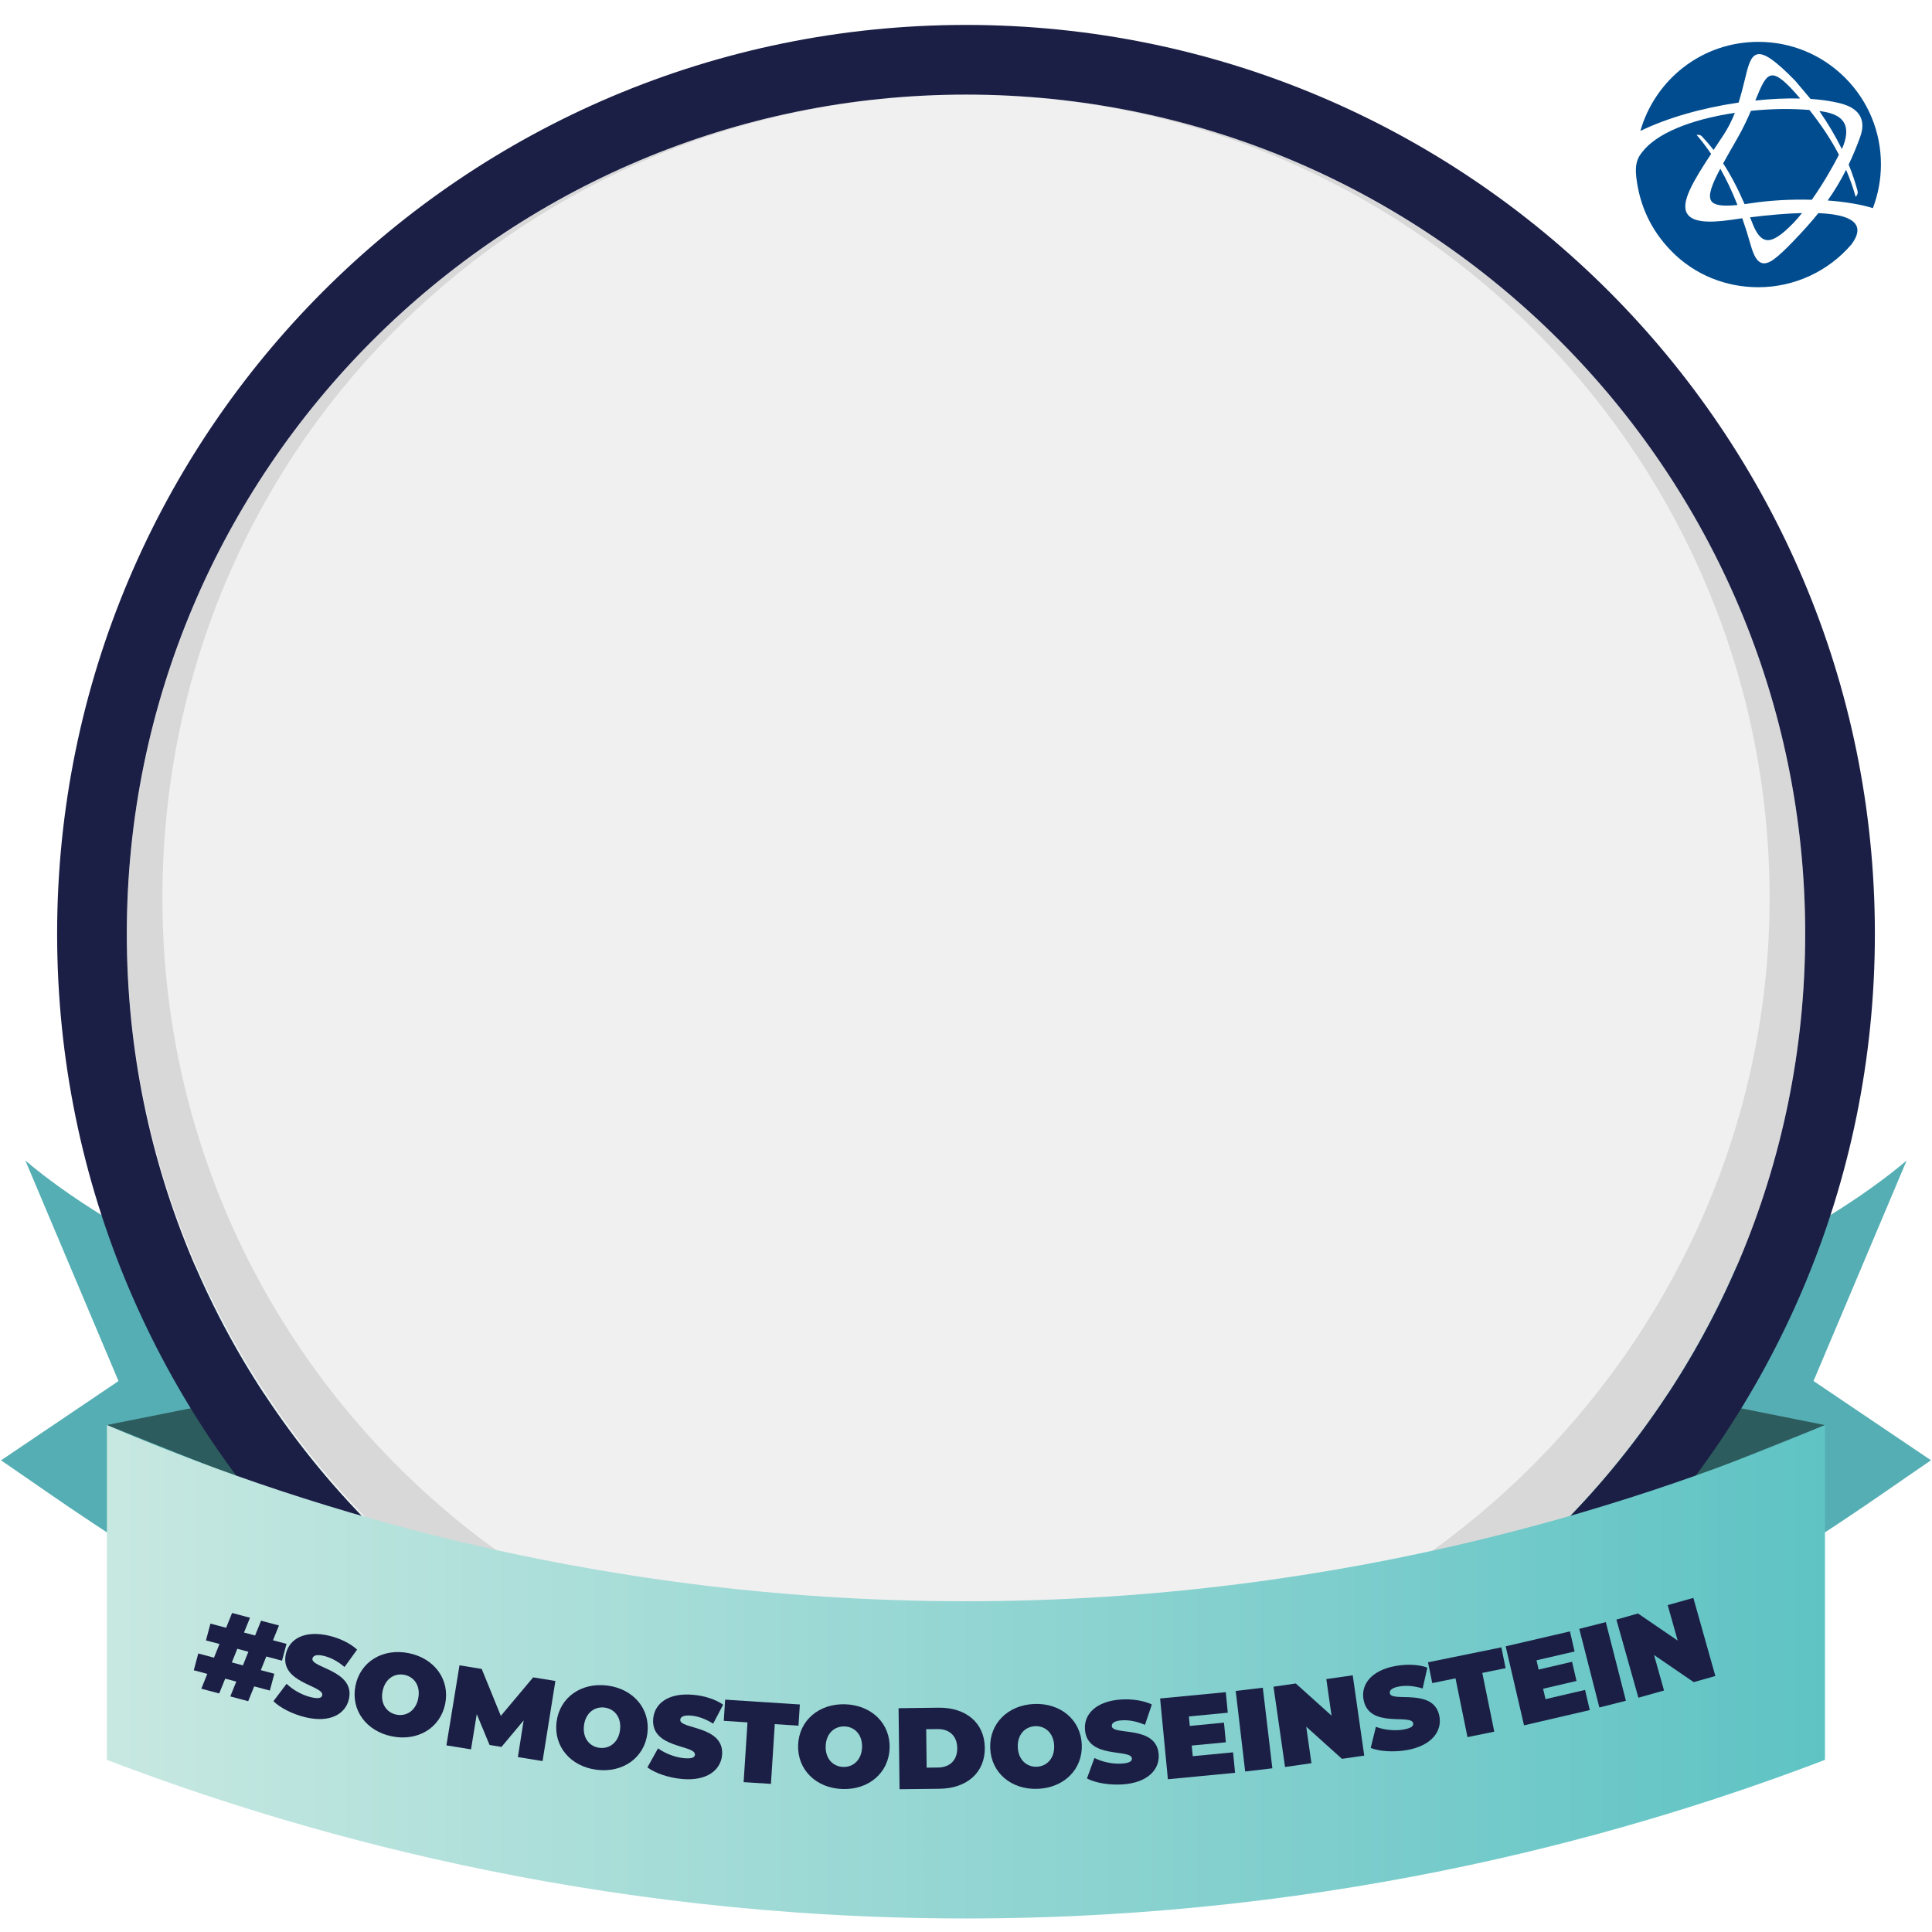
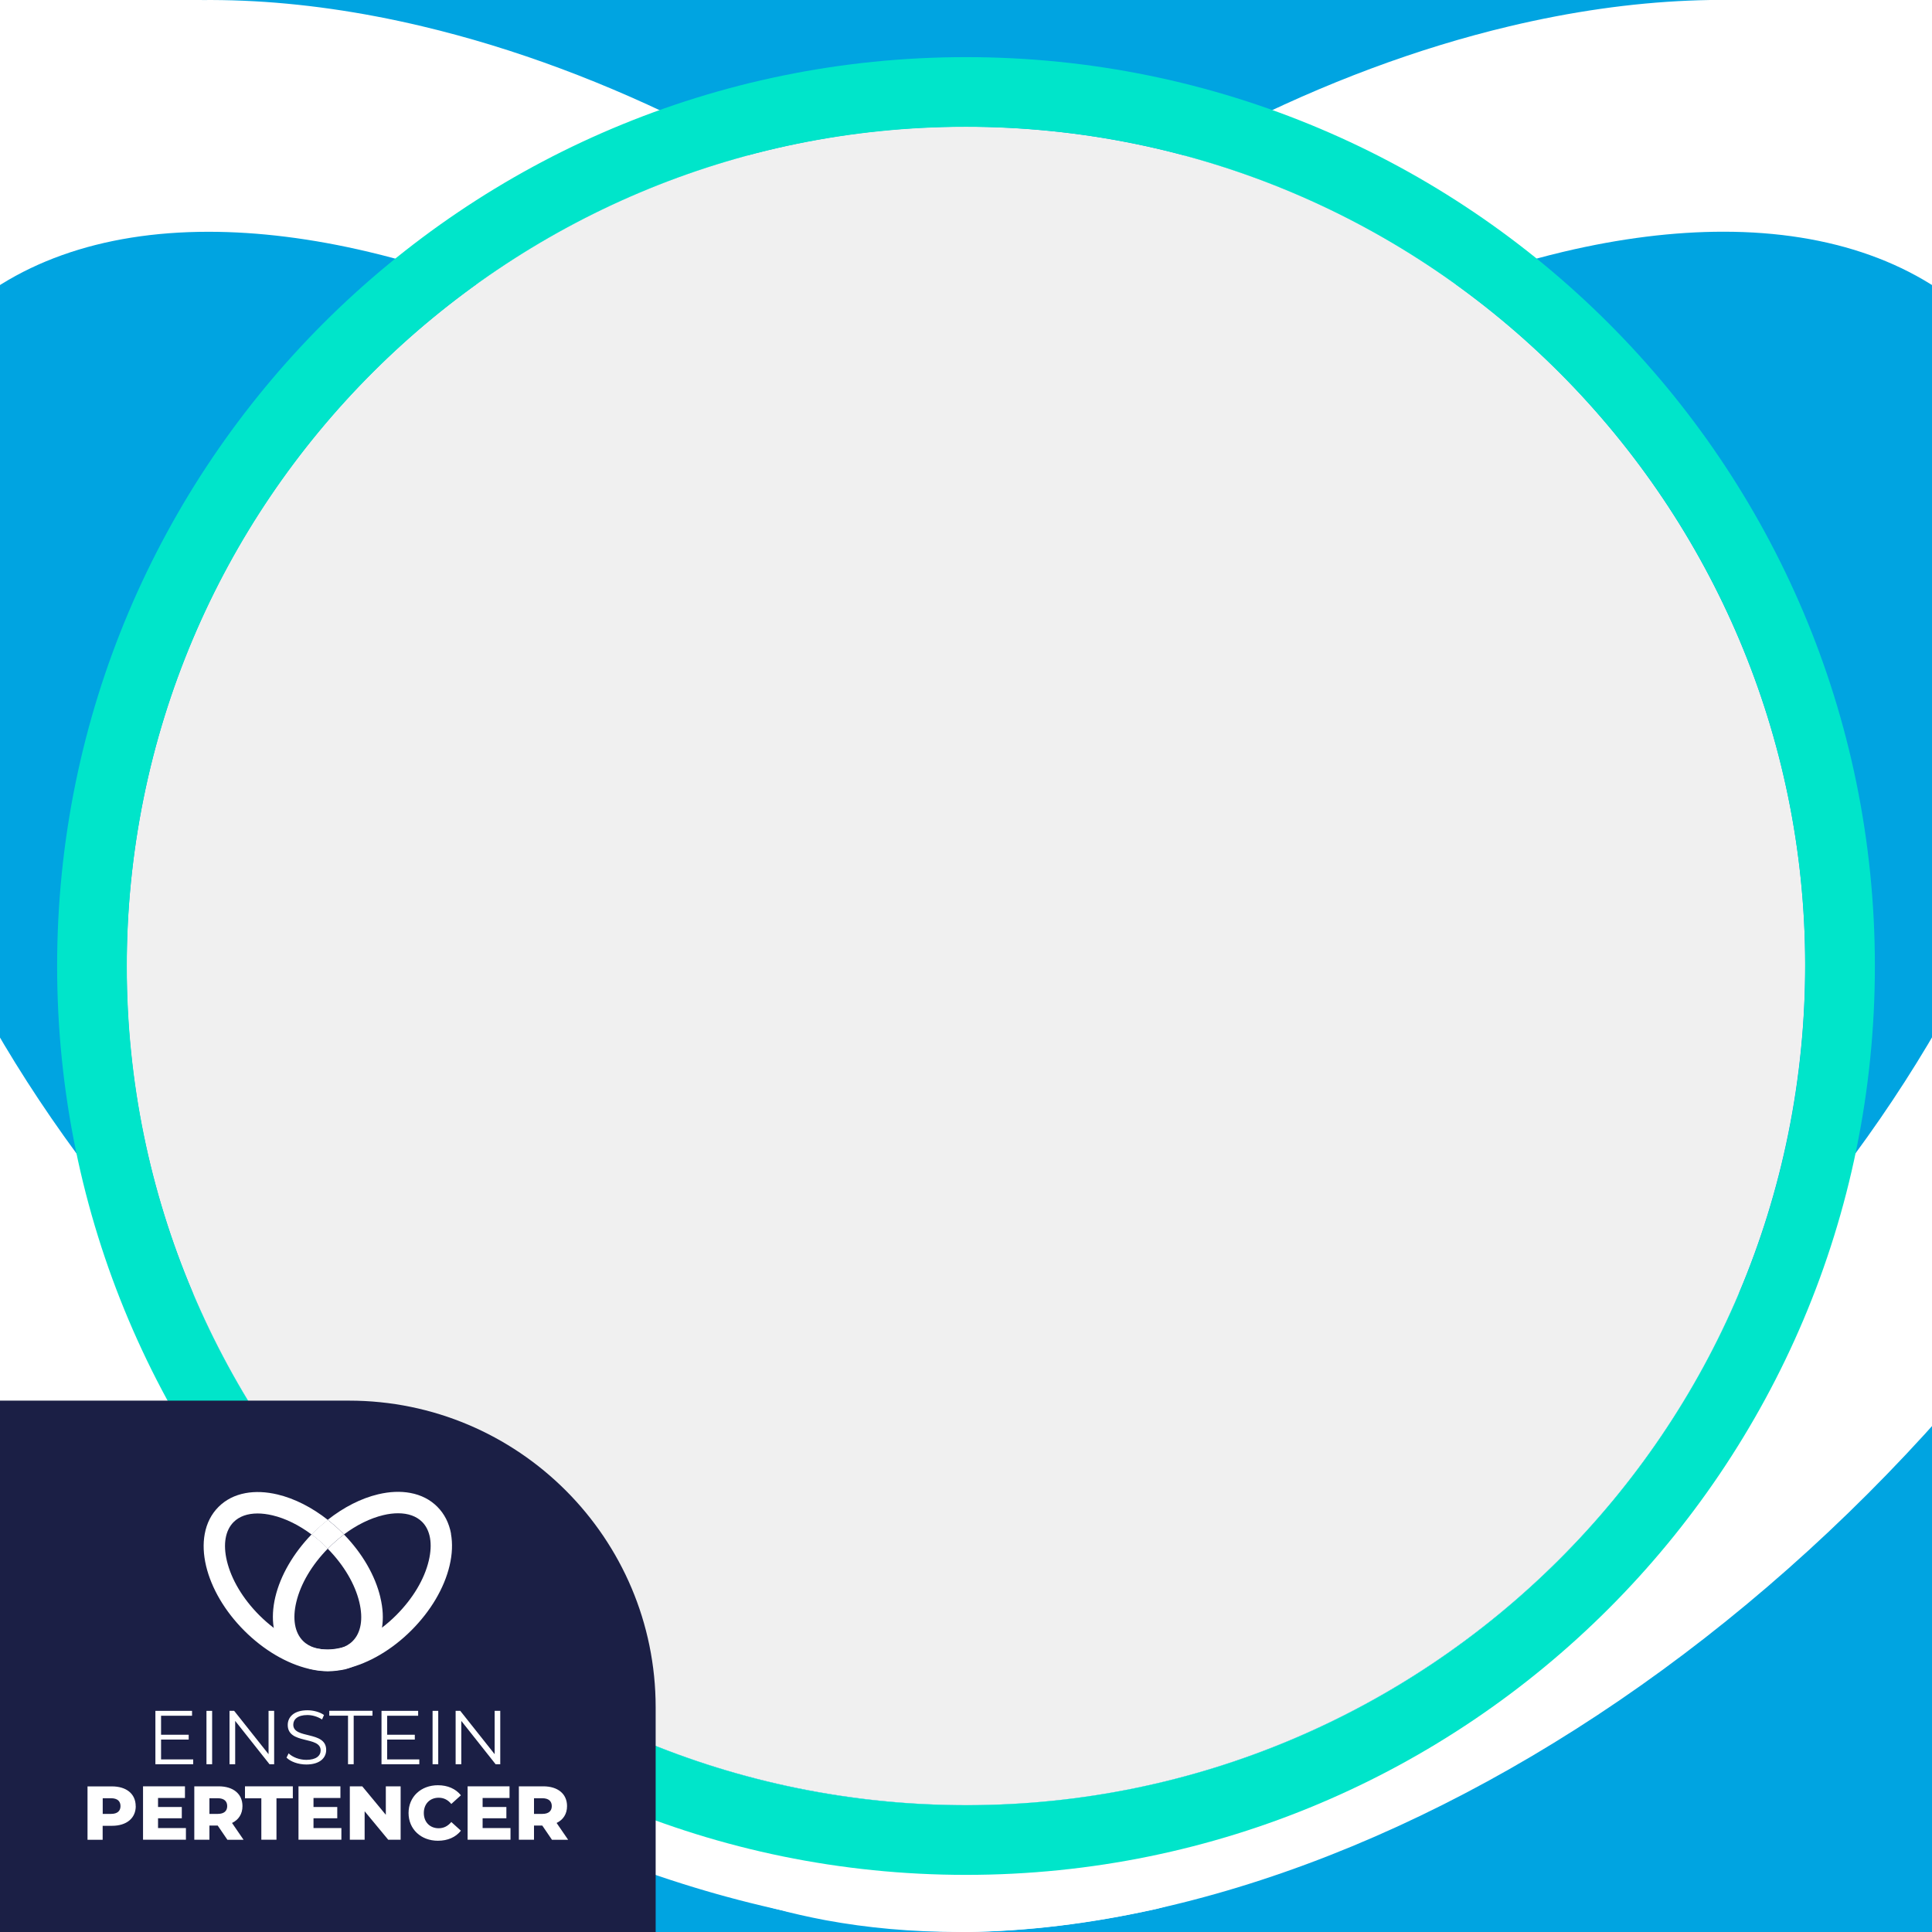
<svg xmlns="http://www.w3.org/2000/svg" id="Layer_1" data-name="Layer 1" viewBox="0 0 300 300">
  <defs>
    <style>
      .cls-1 {
-         fill: url(#linear-gradient);
+         fill: #00e5ca;
      }

-       .cls-1, .cls-2, .cls-3, .cls-4, .cls-5, .cls-6, .cls-7 {
+       .cls-1, .cls-2, .cls-3, .cls-4 {
        stroke-width: 0px;
      }

      .cls-2 {
-         fill: #004c8f;
-         fill-rule: evenodd;
+         fill: #00a4e1;
      }

      .cls-3 {
        fill: #fff;
      }

      .cls-4 {
        fill: #1b1f45;
      }

      .cls-5 {
-         fill: #55aeb3;
+         mask: url(#mask-1);
      }

      .cls-6 {
-         opacity: .1;
+         mask: url(#mask);
      }

      .cls-7 {
-         fill: #2d5c5e;
+         filter: url(#luminosity-invert-noclip);
      }
    </style>
-     <linearGradient id="linear-gradient" x1="16.6" y1="259.59" x2="283.38" y2="259.59" gradientUnits="userSpaceOnUse">
-       <stop offset="0" stop-color="#c7e8e1" />
-       <stop offset="1" stop-color="#5fc3c4" />
-     </linearGradient>
+     <filter id="luminosity-invert-noclip" x="0" y="0" width="300" height="300" color-interpolation-filters="sRGB" filterUnits="userSpaceOnUse">
+       <feColorMatrix result="cm" values="-1 0 0 0 1 0 -1 0 0 1 0 0 -1 0 1 0 0 0 1 0" />
+       <feFlood flood-color="#fff" result="bg" />
+       <feBlend in="cm" in2="bg" />
+     </filter>
+     <mask id="mask" x="0" y="0" width="300" height="300" maskUnits="userSpaceOnUse">
+       <g class="cls-7">
+         <circle class="cls-3" cx="150" cy="150" r="130.31" transform="translate(-14.05 284.49) rotate(-84.35)" />
+       </g>
+     </mask>
+     <mask id="mask-1" x="-58.06" y="0" width="416.12" height="300" maskUnits="userSpaceOnUse">
+       <path class="cls-3" d="m0,0v300h300V0H0Zm150,280.31c-71.97,0-130.31-58.34-130.31-130.31S78.03,19.69,150,19.69s130.31,58.34,130.31,130.31-58.34,130.31-130.31,130.31Z" />
+     </mask>
  </defs>
-   <path class="cls-6" d="m153.22,14.73c67.43,1.71,121.56,56.9,121.56,124.74s-55.87,124.78-124.78,124.78S25.22,208.39,25.22,139.48,79.35,16.44,146.78,14.73c-70.48,1.71-127.08,59.38-127.08,130.27s58.34,130.31,130.31,130.31,130.31-58.34,130.31-130.31S223.7,16.44,153.22,14.73Z" />
-   <path class="cls-3" d="m0,0v300h300V0H0Zm150,275.31c-71.97,0-130.31-58.34-130.31-130.31S78.03,14.69,150,14.69s130.31,58.34,130.31,130.31-58.34,130.31-130.31,130.31Z" />
-   <path class="cls-5" d="m30.35,196.67c-10.19-4.95-19.63-10.71-26.41-16.46l14.46,34.24L.16,226.76c18.24,12.45,38.58,28.27,71.17,32.23v-10.11c-17.79-13.49-32-31.45-40.97-52.2Z" />
-   <path class="cls-5" d="m281.6,214.45l14.46-34.24c-6.79,5.75-16.22,11.51-26.42,16.46-8.97,20.75-23.19,38.71-40.97,52.2v10.11c32.59-3.96,52.93-19.78,71.17-32.23l-18.24-12.31Z" />
-   <path class="cls-7" d="m40.99,216.4l-24.39,4.88,42.38,16.95c-6.75-6.59-12.79-13.91-17.99-21.83Z" />
-   <path class="cls-7" d="m259.01,216.41c-5.2,7.92-11.23,15.24-17.98,21.83l42.36-16.95-24.38-4.88Z" />
-   <path class="cls-4" d="m150,3.87C72.06,3.87,8.87,67.06,8.87,145s63.19,141.13,141.13,141.13,141.13-63.19,141.13-141.13S227.94,3.87,150,3.87Zm0,271.44c-71.97,0-130.31-58.34-130.31-130.31S78.03,14.69,150,14.69s130.31,58.34,130.31,130.31-58.34,130.31-130.31,130.31Z" />
-   <path class="cls-1" d="m283.38,273.27c-28.25,10.8-74.7,24.62-133.37,24.63-58.69,0-105.15-13.83-133.41-24.63v-51.99c26.35,11.29,73.14,27.37,133.41,27.36,60.25,0,107.02-16.08,133.37-27.36v51.99Z" />
+   <g class="cls-6">
+     <rect class="cls-2" x="0" y="0" width="300" height="300" />
+   </g>
+   <g class="cls-5">
+     <g>
+       <path class="cls-3" d="m237.85,176.34c-8.61-36.25-30.12-73.39-60.75-105.02-8.82,6.61-17.38,14.04-25.53,22.19-.54.52-1.04,1.06-1.57,1.58,26.84,27.33,45.57,59.07,52.81,89.57,6.65,27.99,2.65,51.06-11.25,64.96-5.5,5.5-12.42,9.44-20.51,11.8-6.33,1.85-13.36,2.71-21.01,2.59h-.1c-6.59-.13-13.61-.98-21-2.59-.78-.18-1.55-.36-2.34-.54-22.46-5.34-45.57-16.89-67.12-33.33-8.28-6.32-16.35-13.36-24.04-21.06-27.69-27.69-47-60.06-54.39-91.16-6.64-27.98-2.64-51.05,11.26-64.96,9.52-9.5,23.32-14.38,40.06-14.38,7.73,0,16.08,1.03,24.91,3.13,21.93,5.21,44.5,16.36,65.61,32.2,1.06-1.1,2.13-2.19,3.21-3.27,7.66-7.66,15.65-14.77,23.9-21.28C123.41,25.75,94.22,10.89,65.6,4.09,46.46-.46,28.46-1.21,12.06,1.83-5.97,5.18-21.18,12.95-33.14,24.92c-11.98,11.96-19.74,27.18-23.09,45.22-3.04,16.38-2.29,34.4,2.26,53.52,8.91,37.51,31.62,75.96,63.96,108.3,32.34,32.34,70.79,55.05,108.3,63.96.71.17,1.41.33,2.13.5h.01c10.22,2.28,20.1,3.48,29.58,3.59,9.47-.11,19.35-1.31,29.57-3.59.01-.01.04-.01.05-.01,14.65-3.96,27.2-11.11,37.39-21.32,11.96-11.95,19.74-27.18,23.09-45.2.14-.78.28-1.54.39-2.32,2.57-15.76,1.68-32.97-2.65-51.22Z" />
+       <path class="cls-3" d="m356.23,70.13c-3.36-18.04-11.12-33.25-23.09-45.22-11.98-11.96-27.18-19.74-45.23-23.09-16.37-3.05-34.39-2.29-53.52,2.26-28.63,6.8-57.8,21.65-84.39,42.68,8.24,6.52,16.23,13.62,23.89,21.28,1.08,1.08,2.15,2.18,3.21,3.27,21.11-15.84,43.67-26.98,65.61-32.2,8.84-2.1,17.19-3.13,24.91-3.13,16.73,0,30.54,4.88,40.06,14.38,13.91,13.91,17.9,36.99,11.25,64.96-7.38,31.1-26.69,63.47-54.38,91.16-7.7,7.7-15.76,14.74-24.05,21.06-21.53,16.44-44.64,27.99-67.1,33.33-.79.18-1.57.36-2.34.54-7.39,1.61-14.42,2.46-21.01,2.59h-.1c-7.63.13-14.66-.74-21-2.59-8.09-2.36-15.02-6.29-20.51-11.8-13.9-13.9-17.9-36.97-11.25-64.96,7.25-30.5,25.98-62.24,52.82-89.57-.52-.52-1.04-1.06-1.57-1.58-8.15-8.15-16.73-15.59-25.54-22.19-30.63,31.63-52.13,68.77-60.75,105.02-4.32,18.24-5.22,35.46-2.66,51.22.13.78.27,1.54.41,2.32,3.35,18.03,11.12,33.25,23.09,45.2,10.21,10.22,22.77,17.37,37.43,21.33h.01c2.54.69,5.12,1.27,7.77,1.77,6.56,1.21,13.39,1.82,20.44,1.82h1.38c9.47-.11,19.35-1.31,29.57-3.59.01-.01.04-.01.05-.01.7-.15,1.4-.32,2.09-.48,37.5-8.91,75.96-31.62,108.3-63.96,32.34-32.34,55.05-70.79,63.96-108.3,4.55-19.12,5.31-37.14,2.27-53.52Z" />
+       <path class="cls-3" d="m177.1,71.31c-8.82,6.61-17.38,14.04-25.54,22.2-.53.53-1.05,1.05-1.57,1.58-.52-.53-1.04-1.05-1.57-1.58-8.15-8.15-16.72-15.59-25.54-22.2,1.06-1.09,2.13-2.19,3.21-3.27,7.65-7.65,15.65-14.77,23.9-21.28,8.24,6.52,16.24,13.63,23.89,21.28,1.08,1.08,2.15,2.17,3.21,3.27Z" />
+     </g>
+   </g>
+   <path class="cls-1" d="m150,8.87C72.06,8.87,8.87,72.06,8.87,150s63.19,141.13,141.13,141.13,141.13-63.19,141.13-141.13S227.94,8.87,150,8.87Zm0,271.44c-71.97,0-130.31-58.34-130.31-130.31S78.03,19.69,150,19.69s130.31,58.34,130.31,130.31-58.34,130.31-130.31,130.31Z" />
  <g>
-     <path class="cls-2" d="m286.3,19c-.72-1.2-2.35-1.55-3.51-1.72l-.28-.04c1.34,1.93,2.51,3.91,3.49,5.9.11-.24.19-.44.26-.6.55-1.49.56-2.67.05-3.54h0Z" />
-     <path class="cls-2" d="m272.08,34.58c.64,1.67,1.32,2.52,2.13,2.68,1.01.2,2.34-.63,4.32-2.69.4-.42.84-.92,1.29-1.49-2.25.06-4.96.28-8.07.66.07.16.33.84.33.84h0Z" />
-     <path class="cls-2" d="m267.57,25.37c1.19,1.83,2.28,3.9,3.33,6.33.29-.04.59-.09.89-.13,2.98-.45,6.28-.65,9.55-.55,1.81-2.58,3.39-5.36,4.21-6.99-1.19-2.29-2.7-4.57-4.58-6.95-2.79-.24-5.92-.2-9.09.13-.45,1.06-1.16,2.64-2.16,4.37-.83,1.44-1.54,2.68-2.15,3.79h0Z" />
-     <path class="cls-2" d="m286.51,12.08c-3.6-3.6-8.38-5.58-13.47-5.58-4.26,0-8.29,1.37-11.65,3.97-3.21,2.48-5.57,5.98-6.67,9.86,4.11-2,9.5-3.56,15.25-4.4.4-1.25.68-2.43.94-3.47.52-2.17.89-3.73,1.91-4.01,1.08-.3,2.8.88,5.94,4.09,0,0,0,0,0,0h0s2.38,2.82,2.38,2.82c1.33.09,2.55.25,3.61.46l.13.03c1,.2,3.08.62,3.94,2.16.49.88.5,2,0,3.33-.55,1.52-1.13,2.89-1.76,4.21.54,1.33,1,2.67,1.35,3.98.01.06.03.17.05.27.05.32-.2.63-.21.64l-.1.12-.05-.15c-.39-1.37-.87-2.72-1.44-4.04-.85,1.68-1.78,3.24-2.86,4.76,2.77.21,5.19.62,7.02,1.19.82-2.16,1.25-4.45,1.25-6.79,0-5.08-1.98-9.87-5.58-13.47h0Z" />
-     <path class="cls-2" d="m265.73,31.21c.45.67,1.71.86,4.06.62-.82-2.08-1.69-3.93-2.66-5.64-1.27,2.39-1.98,4.15-1.4,5.02h0Z" />
-     <path class="cls-2" d="m279.53,15.3c-2.27-2.68-3.57-3.73-4.48-3.58-.95.15-1.55,1.61-2.45,3.81l-.03.08c2.46-.26,4.81-.37,6.97-.31h0Z" />
-     <path class="cls-2" d="m282.36,33.09c-1.11,1.38-2.38,2.8-4.01,4.49-2.37,2.43-3.68,3.54-4.74,3.27-.73-.19-1.27-1.05-1.76-2.79-.41-1.46-.85-2.86-1.31-4.17l-1.73.25c-3.89.56-6.06.26-6.82-.95-1.09-1.71.94-5.08,3.71-9.29-.63-.92-1.27-1.79-1.98-2.63-.07-.08-.13-.15-.18-.21l-.1-.12h.15c.25-.03.49.05.67.22.63.67,1.24,1.38,1.83,2.13l.27-.42,1.26-1.9c.69-1.05,1.27-2.19,1.77-3.45-7.1,1.07-12.21,3.27-14.37,6.07-.84,1.02-1.15,2.03-.94,3.91.51,4.37,2.26,8.26,5.53,11.57,3.56,3.6,8.36,5.53,13.42,5.53,5.56,0,10.84-2.43,14.46-6.65.87-1.17,1.14-2.14.77-2.9-.55-1.16-2.54-1.82-5.91-1.96h0Z" />
+     <path class="cls-4" d="m0,217.49h54.19c26.28,0,47.62,21.34,47.62,47.62v34.89H0v-82.51h0Z" />
+     <g id="VERTICAL_2" data-name="VERTICAL 2">
+       <g>
+         <path class="cls-3" d="m59.06,248.02c-.8-3.36-2.79-6.81-5.64-9.74-.82.61-1.61,1.3-2.37,2.06-.05.05-.1.1-.15.15,2.49,2.54,4.23,5.48,4.9,8.31.62,2.6.25,4.74-1.04,6.03-.51.51-1.15.88-1.9,1.09-.59.17-1.24.25-1.95.24h0c-.61-.01-1.26-.09-1.95-.24-.07-.02-.14-.03-.22-.05-2.08-.5-4.23-1.57-6.23-3.09-.77-.59-1.52-1.24-2.23-1.95-2.57-2.57-4.36-5.57-5.05-8.46-.62-2.6-.24-4.74,1.05-6.03.88-.88,2.16-1.33,3.72-1.33.72,0,1.49.1,2.31.29,2.03.48,4.13,1.52,6.09,2.99.1-.1.2-.2.3-.3.71-.71,1.45-1.37,2.22-1.97-2.47-1.95-5.18-3.33-7.83-3.96-1.78-.42-3.45-.49-4.97-.21-1.67.31-3.08,1.03-4.19,2.14-1.11,1.11-1.83,2.52-2.14,4.2-.28,1.52-.21,3.19.21,4.97.83,3.48,2.93,7.05,5.93,10.05,3,3,6.57,5.11,10.05,5.93.07.02.13.03.2.05h0c.95.21,1.87.32,2.74.33.88-.01,1.8-.12,2.74-.33,0,0,0,0,0,0,1.36-.37,2.52-1.03,3.47-1.98,1.11-1.11,1.83-2.52,2.14-4.19.01-.07.03-.14.04-.22.24-1.46.16-3.06-.25-4.75Z" />
+         <path class="cls-3" d="m70.04,238.16c-.31-1.67-1.03-3.09-2.14-4.2-1.11-1.11-2.52-1.83-4.2-2.14-1.52-.28-3.19-.21-4.97.21-2.66.63-5.36,2.01-7.83,3.96.76.61,1.51,1.26,2.22,1.97.1.1.2.2.3.3,1.96-1.47,4.05-2.5,6.09-2.99.82-.2,1.59-.29,2.31-.29,1.55,0,2.83.45,3.72,1.33,1.29,1.29,1.66,3.43,1.04,6.03-.68,2.89-2.48,5.89-5.05,8.46-.71.71-1.46,1.37-2.23,1.95-2,1.52-4.14,2.6-6.23,3.09-.07.02-.15.03-.22.05-.69.15-1.34.23-1.95.24h0c-.71.01-1.36-.07-1.95-.24-.75-.22-1.39-.58-1.9-1.09-1.29-1.29-1.66-3.43-1.04-6.03.67-2.83,2.41-5.77,4.9-8.31-.05-.05-.1-.1-.15-.15-.76-.76-1.55-1.45-2.37-2.06-2.84,2.94-4.84,6.38-5.64,9.74-.4,1.69-.48,3.29-.25,4.75.01.07.02.14.04.22.31,1.67,1.03,3.09,2.14,4.19.95.95,2.11,1.61,3.47,1.98h0c.24.06.48.12.72.16.61.11,1.24.17,1.9.17h.13c.88-.01,1.8-.12,2.74-.33,0,0,0,0,0,0,.07-.01.13-.03.19-.04,3.48-.83,7.05-2.93,10.05-5.93,3-3,5.11-6.57,5.93-10.05.42-1.77.49-3.45.21-4.97Z" />
+         <path class="cls-3" d="m53.42,238.27c-.82.61-1.61,1.3-2.37,2.06-.05.05-.1.1-.15.15-.05-.05-.1-.1-.15-.15-.76-.76-1.55-1.45-2.37-2.06.1-.1.2-.2.3-.3.71-.71,1.45-1.37,2.22-1.97.76.61,1.51,1.26,2.22,1.97.1.1.2.2.3.3Z" />
+       </g>
+       <g>
+         <g>
+           <path class="cls-3" d="m30,273.19v.76h-5.87v-8.29h5.69v.76h-4.81v2.95h4.29v.75h-4.29v3.08h4.99Z" />
+           <path class="cls-3" d="m32.06,265.66h.88v8.29h-.88v-8.29Z" />
+           <path class="cls-3" d="m42.57,265.66v8.29h-.72l-5.33-6.73v6.73h-.88v-8.29h.72l5.34,6.73v-6.73h.86Z" />
+           <path class="cls-3" d="m44.48,272.94l.34-.68c.59.58,1.65,1.01,2.74,1.01,1.55,0,2.23-.65,2.23-1.47,0-2.28-5.11-.88-5.11-3.95,0-1.22.95-2.28,3.06-2.28.94,0,1.91.27,2.57.73l-.3.7c-.71-.46-1.54-.69-2.28-.69-1.52,0-2.19.68-2.19,1.5,0,2.28,5.11.9,5.11,3.92,0,1.22-.97,2.26-3.09,2.26-1.24,0-2.46-.44-3.08-1.08Z" />
+           <path class="cls-3" d="m54.05,266.41h-2.92v-.76h6.71v.76h-2.92v7.54h-.88v-7.54Z" />
+           <path class="cls-3" d="m65.11,273.19v.76h-5.87v-8.29h5.69v.76h-4.81v2.95h4.29v.75h-4.29v3.08h4.99Z" />
+           <path class="cls-3" d="m67.17,265.66h.88v8.29h-.88v-8.29Z" />
+           <path class="cls-3" d="m77.68,265.66v8.29h-.72l-5.33-6.73v6.73h-.88v-8.29h.72l5.34,6.73v-6.73h.86Z" />
+         </g>
+         <g>
+           <path class="cls-3" d="m21.08,280.45c0,1.88-1.42,3.06-3.69,3.06h-1.45v2.17h-2.35v-8.29h3.79c2.26,0,3.69,1.17,3.69,3.07Zm-2.37,0c0-.77-.49-1.22-1.46-1.22h-1.3v2.43h1.3c.97,0,1.46-.45,1.46-1.21Z" />
+           <path class="cls-3" d="m28.87,283.86v1.81h-6.66v-8.29h6.51v1.81h-4.18v1.4h3.69v1.75h-3.69v1.52h4.34Z" />
+           <path class="cls-3" d="m33.8,283.47h-1.28v2.2h-2.35v-8.29h3.79c2.26,0,3.69,1.17,3.69,3.07,0,1.22-.59,2.12-1.62,2.62l1.79,2.61h-2.51l-1.5-2.2Zm.02-4.24h-1.3v2.43h1.3c.97,0,1.46-.45,1.46-1.21s-.49-1.22-1.46-1.22Z" />
+           <path class="cls-3" d="m40.59,279.24h-2.55v-1.86h7.43v1.86h-2.54v6.43h-2.35v-6.43Z" />
+           <path class="cls-3" d="m53.01,283.86v1.81h-6.66v-8.29h6.51v1.81h-4.18v1.4h3.69v1.75h-3.69v1.52h4.34Z" />
+           <path class="cls-3" d="m62.21,277.38v8.29h-1.93l-3.66-4.42v4.42h-2.3v-8.29h1.93l3.66,4.42v-4.42h2.3Z" />
+           <path class="cls-3" d="m63.44,281.52c0-2.52,1.93-4.31,4.56-4.31,1.53,0,2.76.56,3.57,1.56l-1.49,1.35c-.52-.63-1.16-.97-1.96-.97-1.36,0-2.31.95-2.31,2.37s.95,2.37,2.31,2.37c.79,0,1.43-.34,1.96-.97l1.49,1.35c-.81,1.01-2.04,1.56-3.57,1.56-2.63,0-4.56-1.79-4.56-4.31Z" />
+           <path class="cls-3" d="m79.27,283.86v1.81h-6.66v-8.29h6.51v1.81h-4.18v1.4h3.69v1.75h-3.69v1.52h4.34Z" />
+           <path class="cls-3" d="m84.2,283.47h-1.28v2.2h-2.35v-8.29h3.79c2.26,0,3.69,1.17,3.69,3.07,0,1.22-.59,2.12-1.62,2.62l1.79,2.61h-2.51l-1.5-2.2Zm.02-4.24h-1.3v2.43h1.3c.97,0,1.46-.45,1.46-1.21s-.49-1.22-1.46-1.22Z" />
+         </g>
+       </g>
+     </g>
  </g>
-   <g>
-     <path class="cls-4" d="m41.35,257.22l-.85,2.12,2.1.56-.7,2.61-2.43-.65-.93,2.3-2.78-.74.93-2.3-1.72-.46-.93,2.3-2.78-.74.93-2.3-2.1-.56.7-2.61,2.44.65.85-2.12-2.1-.56.7-2.61,2.43.65.93-2.3,2.78.74-.93,2.3,1.72.46.93-2.3,2.78.74-.93,2.3,2.1.56-.7,2.61-2.43-.65Zm-2.78-.74l-1.72-.46-.85,2.12,1.72.46.85-2.12Z" />
-     <path class="cls-4" d="m42.46,264.16l2.04-2.7c1,.96,2.43,1.76,3.78,2.08,1.17.28,1.65.13,1.75-.29.36-1.54-6.71-1.9-5.63-6.47.54-2.28,2.88-3.68,6.68-2.79,1.65.39,3.26,1.14,4.37,2.16l-1.95,2.7c-1.06-.9-2.13-1.46-3.2-1.72-1.21-.29-1.68-.03-1.78.39-.35,1.47,6.72,1.84,5.65,6.36-.53,2.24-2.88,3.68-6.68,2.79-2.05-.48-4-1.48-5.04-2.52Z" />
-     <path class="cls-4" d="m55.2,261.75c.75-3.74,4.25-5.86,8.27-5.05,4.02.81,6.42,4.13,5.66,7.87-.76,3.74-4.25,5.86-8.27,5.05-4.02-.81-6.42-4.12-5.66-7.87Zm9.74,1.97c.39-1.92-.61-3.34-2.14-3.65-1.54-.31-3.01.61-3.39,2.53-.39,1.92.61,3.34,2.15,3.65,1.53.31,3-.6,3.39-2.53Z" />
-     <path class="cls-4" d="m80.42,272.82l.89-5.67-3.44,4.11-1.85-.3-1.99-4.79-.89,5.47-3.82-.62,2.03-12.43,3.45.56,2.97,7.29,5.02-5.98,3.45.56-1.99,12.44-3.82-.62Z" />
-     <path class="cls-4" d="m86.42,267.39c.47-3.79,3.8-6.17,7.87-5.66,4.07.51,6.71,3.63,6.24,7.42-.47,3.79-3.8,6.17-7.87,5.66-4.07-.51-6.71-3.63-6.24-7.42Zm9.86,1.23c.24-1.95-.86-3.28-2.41-3.47-1.55-.19-2.95.83-3.19,2.78-.24,1.95.86,3.28,2.41,3.47,1.55.19,2.95-.83,3.19-2.78Z" />
-     <path class="cls-4" d="m100.53,274.44l1.65-2.96c1.12.81,2.65,1.4,4.04,1.53,1.2.11,1.65-.1,1.69-.53.14-1.58-6.91-.94-6.48-5.62.21-2.33,2.34-4.05,6.23-3.69,1.69.15,3.39.67,4.63,1.53l-1.55,2.95c-1.18-.74-2.32-1.15-3.41-1.25-1.24-.11-1.66.21-1.7.64-.14,1.5,6.91.89,6.49,5.51-.21,2.29-2.34,4.05-6.23,3.69-2.1-.19-4.16-.91-5.35-1.79Z" />
-     <path class="cls-4" d="m116.07,267.45l-3.68-.24.21-3.29,11.6.75-.21,3.29-3.68-.24-.6,9.28-4.24-.27.6-9.28Z" />
-     <path class="cls-4" d="m123.93,270.98c.13-3.81,3.23-6.48,7.33-6.34,4.1.14,7.01,3.01,6.88,6.82s-3.23,6.48-7.33,6.34c-4.1-.14-7.01-3.01-6.88-6.83Zm9.93.34c.07-1.96-1.15-3.19-2.72-3.24-1.57-.05-2.86,1.09-2.93,3.05-.07,1.96,1.15,3.19,2.72,3.24,1.56.05,2.86-1.09,2.93-3.05Z" />
-     <path class="cls-4" d="m139.53,265.25l6.21-.08c4.21-.05,7.13,2.31,7.18,6.21.05,3.9-2.82,6.33-7.03,6.38l-6.21.07-.15-12.59Zm6.14,9.21c1.78-.02,2.99-1.1,2.97-3.02-.02-1.92-1.26-2.97-3.04-2.95l-1.78.02.07,5.97,1.78-.02Z" />
-     <path class="cls-4" d="m153.76,271.44c-.14-3.82,2.76-6.7,6.87-6.85,4.1-.15,7.21,2.51,7.35,6.33.14,3.82-2.76,6.7-6.87,6.85-4.1.15-7.21-2.51-7.35-6.33Zm9.93-.36c-.07-1.96-1.38-3.1-2.94-3.04-1.57.06-2.78,1.29-2.71,3.25.07,1.96,1.38,3.1,2.94,3.05,1.56-.06,2.78-1.29,2.71-3.25Z" />
-     <path class="cls-4" d="m168.78,276.16l1.16-3.18c1.23.62,2.84.96,4.23.87,1.2-.08,1.62-.36,1.59-.79-.11-1.58-6.97.17-7.29-4.52-.16-2.33,1.67-4.37,5.57-4.64,1.69-.11,3.46.13,4.82.77l-1.07,3.16c-1.28-.54-2.47-.77-3.57-.7-1.24.08-1.61.47-1.58.9.1,1.51,6.97-.22,7.28,4.41.16,2.3-1.67,4.37-5.57,4.64-2.1.14-4.26-.23-5.57-.92Z" />
-     <path class="cls-4" d="m191.47,272.09l.31,3.19-10.43,1-1.21-12.54,10.2-.98.31,3.19-6.04.58.14,1.47,5.31-.51.29,3.05-5.3.51.16,1.65,6.27-.6Z" />
-     <path class="cls-4" d="m191.87,262.57l4.22-.5,1.48,12.51-4.22.5-1.47-12.51Z" />
-     <path class="cls-4" d="m210.05,260.14l1.79,12.47-3.46.5-5.55-4.99.81,5.67-4.1.59-1.79-12.47,3.46-.5,5.55,4.99-.81-5.67,4.1-.59Z" />
-     <path class="cls-4" d="m212.84,271.43l.81-3.29c1.29.49,2.93.66,4.29.42,1.19-.21,1.57-.53,1.5-.96-.27-1.56-6.91.9-7.72-3.73-.4-2.3,1.2-4.52,5.05-5.19,1.67-.29,3.45-.24,4.87.26l-.73,3.25c-1.33-.41-2.54-.51-3.62-.32-1.22.21-1.55.64-1.48,1.06.26,1.49,6.9-.95,7.71,3.62.4,2.27-1.2,4.52-5.05,5.2-2.08.36-4.26.21-5.63-.33Z" />
-     <path class="cls-4" d="m226.02,260.61l-3.62.74-.66-3.23,11.39-2.32.66,3.23-3.62.74,1.86,9.12-4.16.85-1.86-9.12Z" />
-     <path class="cls-4" d="m246.13,262.42l.73,3.12-10.21,2.37-2.85-12.27,9.98-2.32.72,3.12-5.91,1.37.33,1.44,5.19-1.21.69,2.98-5.19,1.21.38,1.61,6.14-1.43Z" />
-     <path class="cls-4" d="m245.23,252.93l4.12-1.05,3.12,12.21-4.12,1.05-3.12-12.21Z" />
-     <path class="cls-4" d="m262.94,248.12l3.42,12.13-3.36.95-6.16-4.21,1.55,5.51-3.98,1.12-3.42-12.13,3.36-.95,6.16,4.21-1.55-5.51,3.98-1.12Z" />
-   </g>
+   <rect class="cls-3" width="31.36" height="12.52" />
+   <rect class="cls-3" x="268.64" width="31.36" height="12.52" />
</svg>
